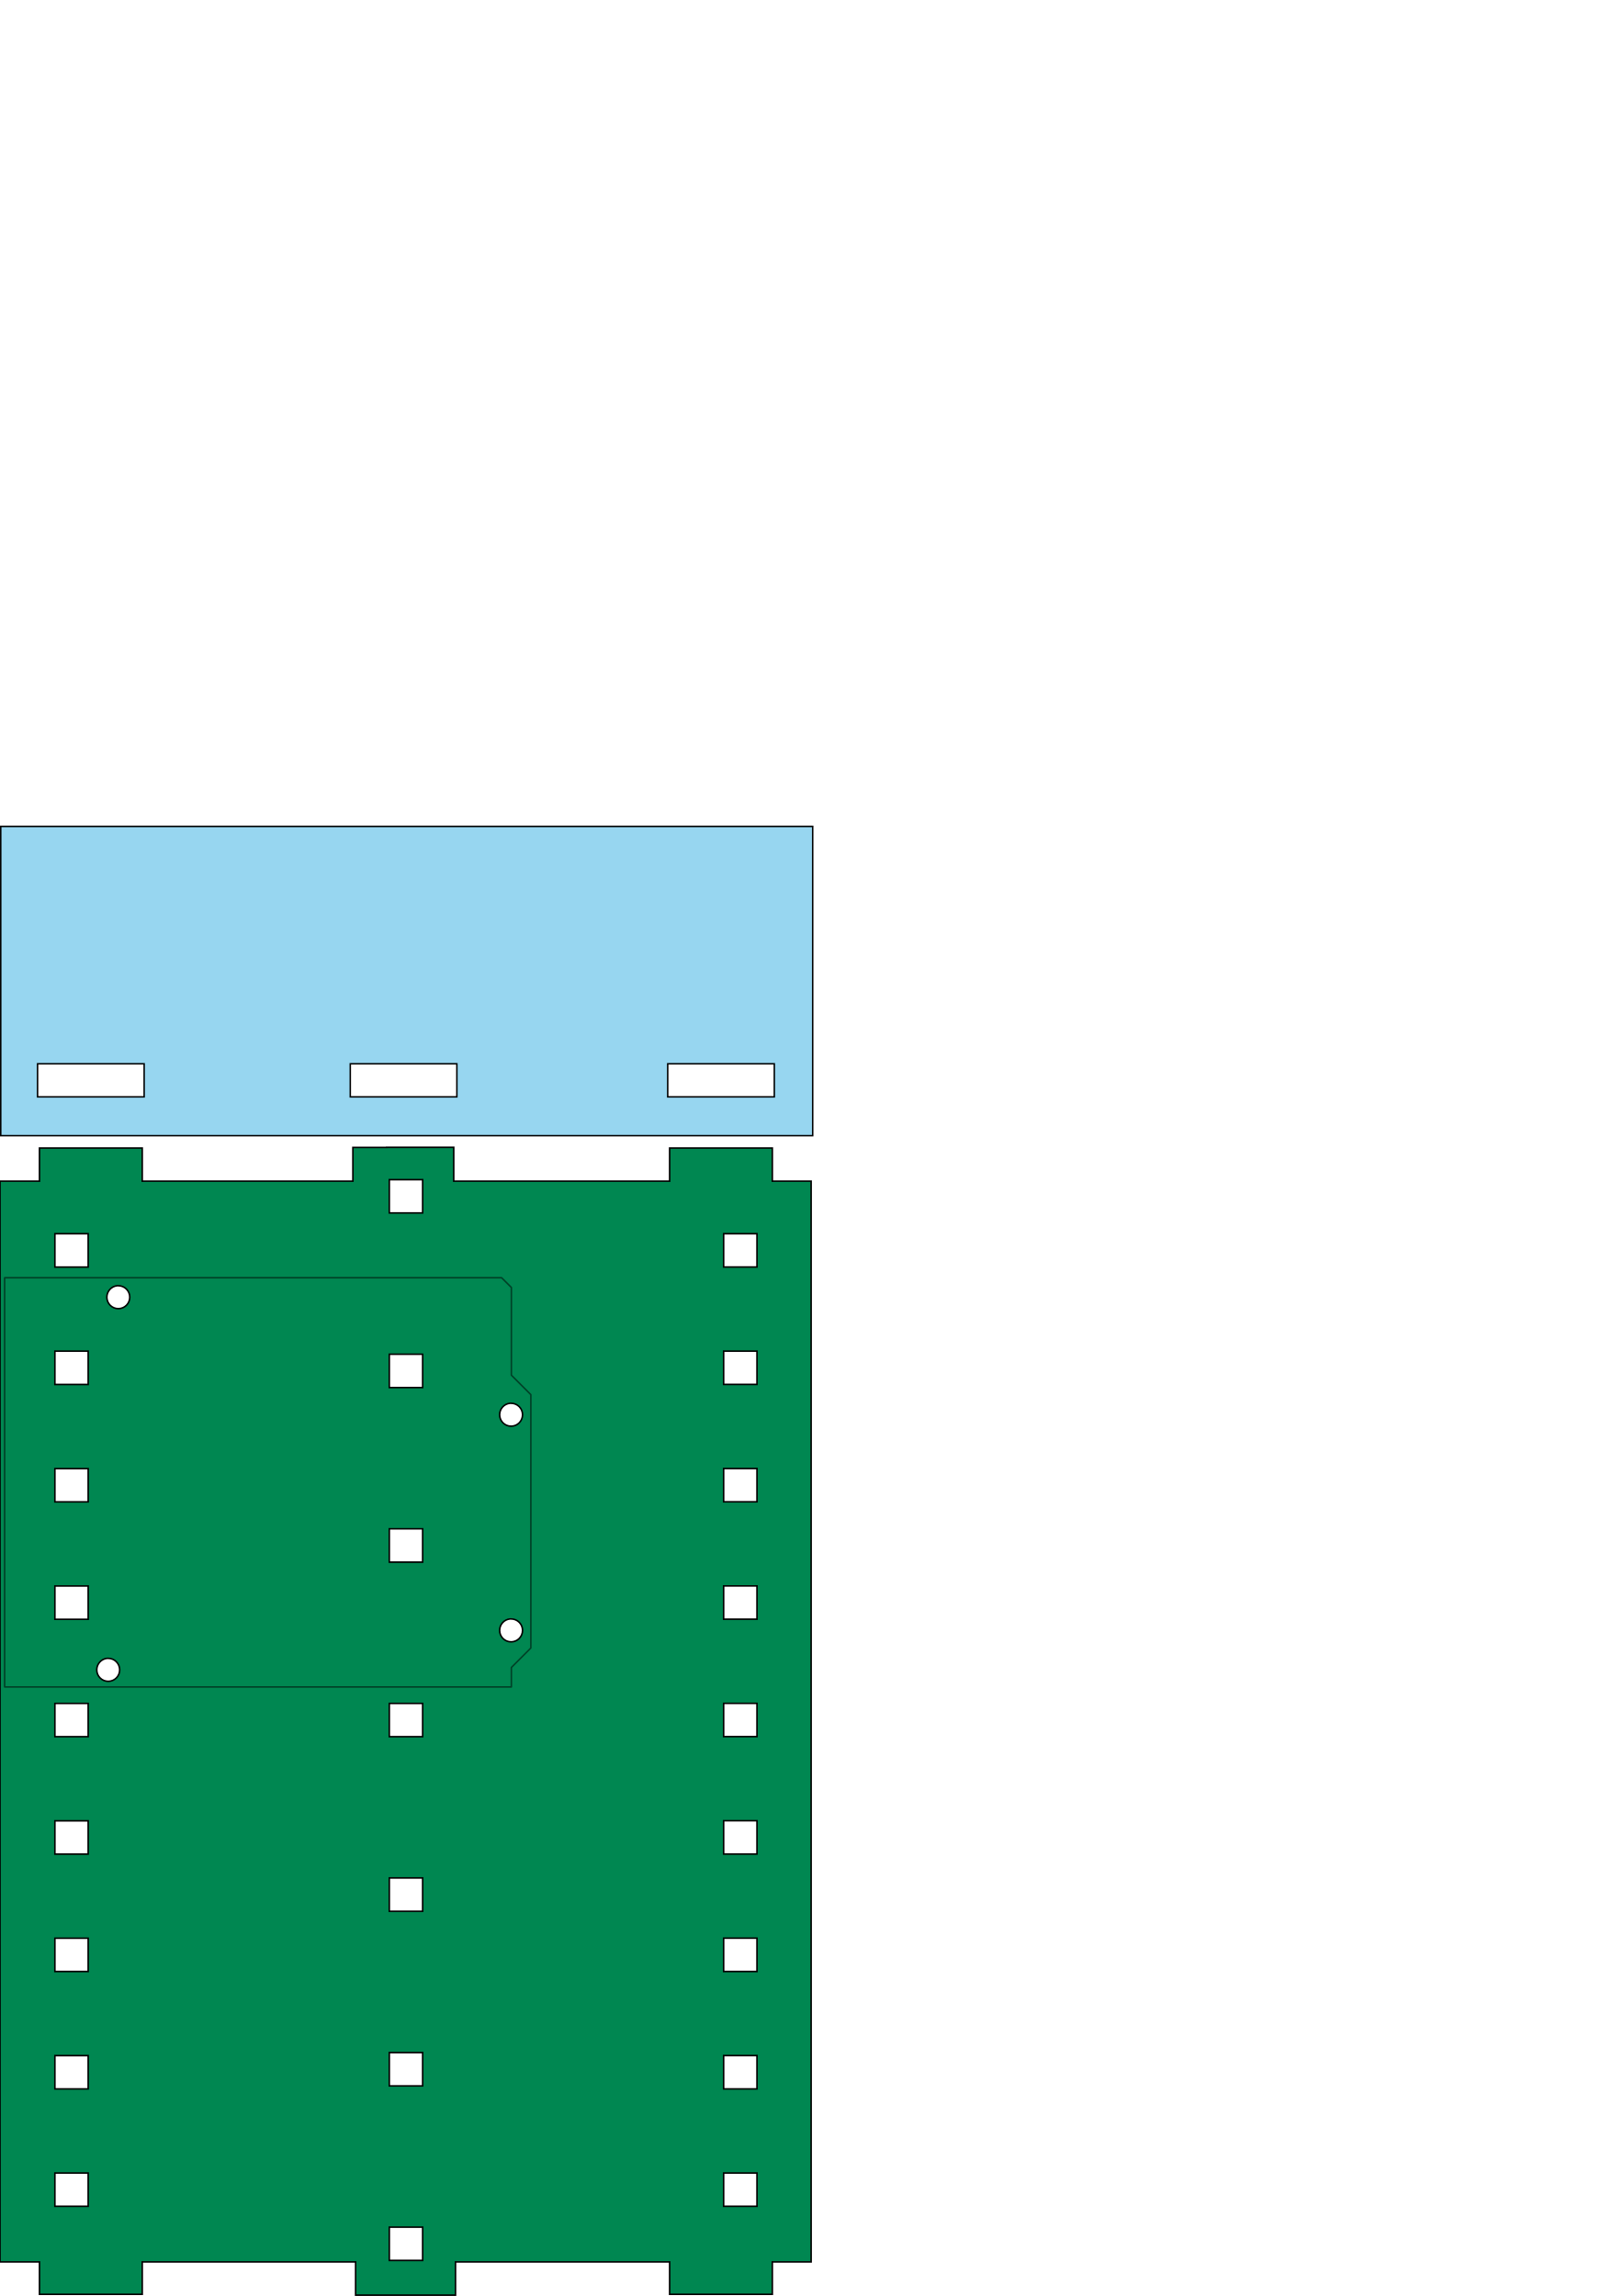
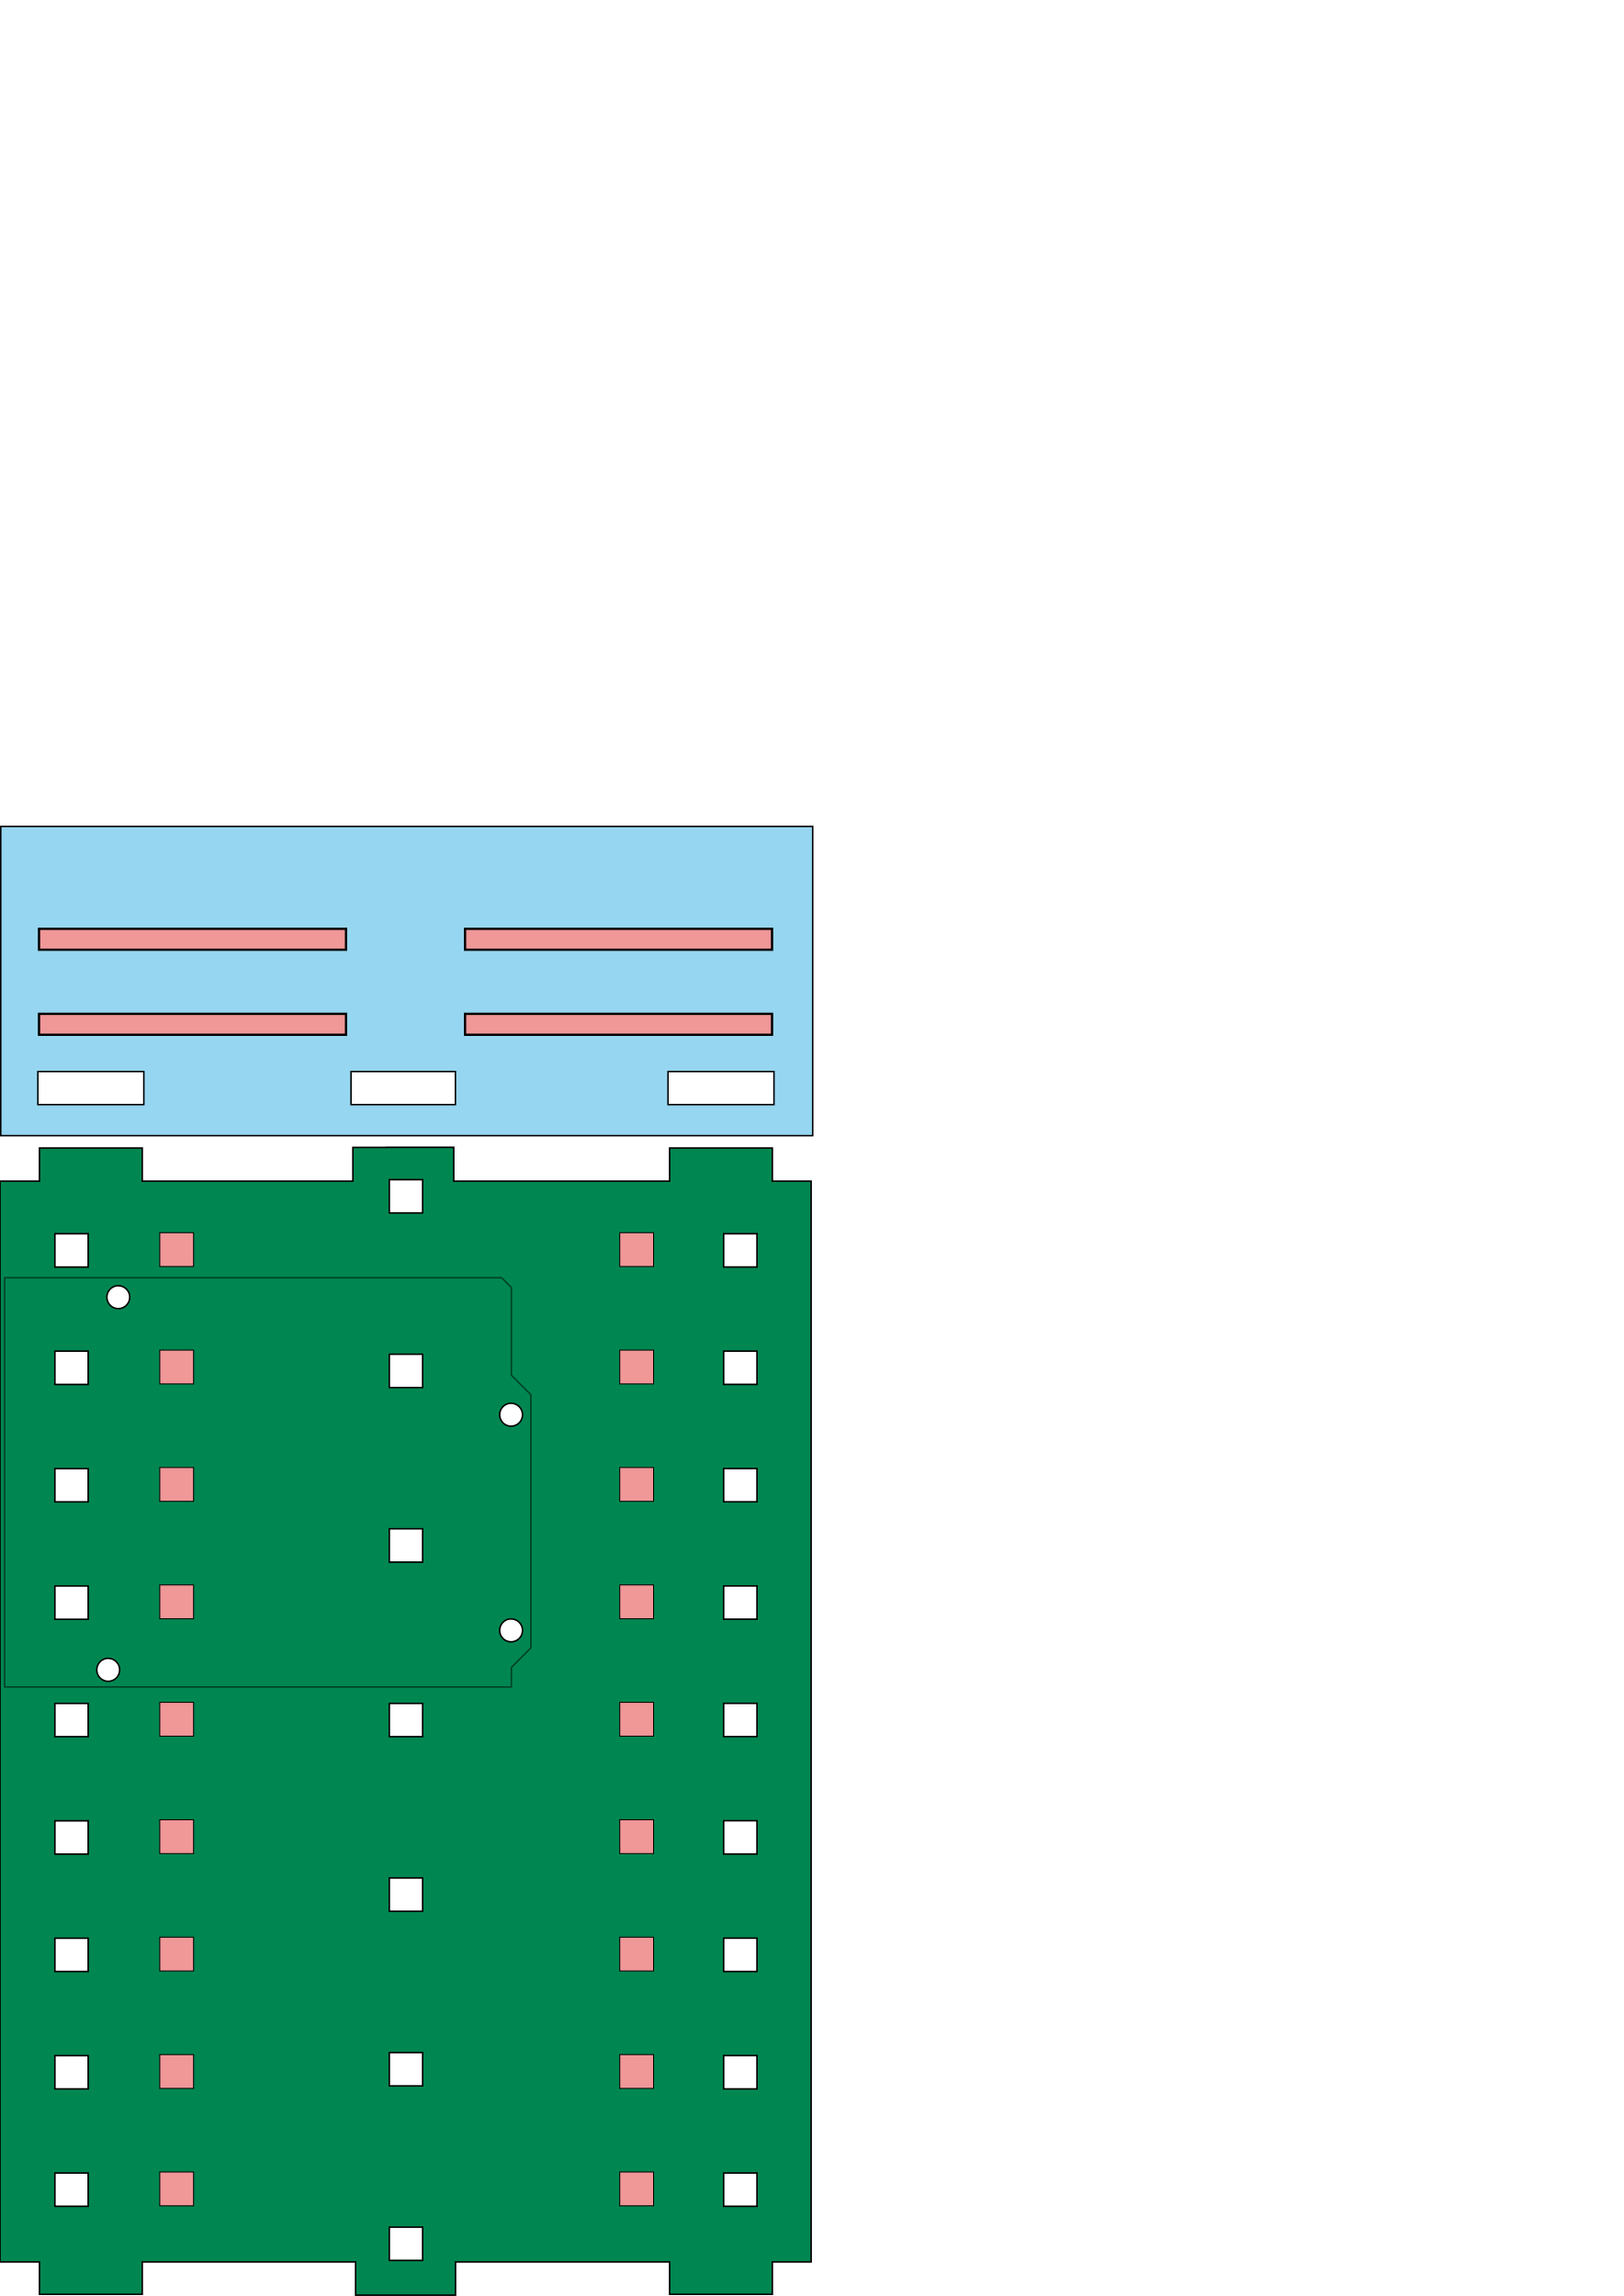
<svg xmlns="http://www.w3.org/2000/svg" width="744.094" height="1052.362" id="svg2" version="1.1">
  <defs id="defs4" />
  <g id="layer1" transform="translate(53.14961,-51.39945)" style="display:inline">
-     <path style="fill:#008751;fill-opacity:1;stroke:#000000;stroke-width:0.709;stroke-miterlimit:4;stroke-dasharray:none" d="m 177.156,525.875 0,0.031 -15.438,0 0,15.469 -96.531,0 0,-15.188 -47.094,0 0,15.188 -18.094,0 0,495.375 18.094,0 0,14.844 47.094,0 0,-14.844 97.781,0 0,15.219 14.281,0 0.969,0 15.25,0 1.125,0 14.156,0 0,-15.219 98.125,0 0,14.844 47.062,0 0,-14.844 17.781,0 0,-495.375 -17.781,0 0,-15.188 -47.062,0 0,15.188 -98.938,0 0,-15.5 -15.25,0 -0.25,0 z m 1.25,14.812 15.281,0 0,15.25 -15.281,0 z m -153.25,24.781 15.25,0 0,15.281 -15.25,0 z m 306.469,0 15.281,0 0,15.25 -15.281,0 z M 53.688,589.312 c 0.177,-0.018 0.35,0 0.531,0 2.901,0 5.25,2.349 5.25,5.25 0,2.901 -2.349,5.25 -5.25,5.25 -2.901,0 -5.25,-2.349 -5.25,-5.25 0,-2.72 2.07,-4.981 4.719,-5.25 z m -28.531,29.969 15.25,0 0,15.281 -15.25,0 z m 306.469,0 15.281,0 0,15.25 -15.281,0 z m -153.219,1.438 15.281,0 0,15.25 -15.281,0 z m 55.281,22.469 c 0.177,-0.018 0.35,0 0.531,0 2.901,0 5.25,2.349 5.25,5.25 0,2.901 -2.349,5.25 -5.25,5.25 -2.901,0 -5.25,-2.349 -5.25,-5.25 0,-2.72 2.07,-4.981 4.719,-5.25 z m 97.938,29.906 15.281,0 0,15.25 -15.281,0 z m -306.469,0.031 15.25,0 0,15.25 -15.25,0 z m 153.25,27.594 15.281,0 0,15.281 -15.281,0 z m 153.219,26.188 15.281,0 0,15.25 -15.281,0 z m -306.469,0.031 15.25,0 0,15.25 -15.25,0 z m 208.531,15.094 c 0.177,-0.018 0.35,0 0.531,0 2.901,0 5.25,2.349 5.25,5.25 0,2.901 -2.349,5.25 -5.25,5.25 -2.901,0 -5.25,-2.349 -5.25,-5.25 0,-2.72 2.07,-4.981 4.719,-5.25 z m -184.625,18.062 c 0.177,-0.018 0.35,0 0.531,0 2.901,0 5.25,2.38 5.25,5.281 0,2.901 -2.349,5.25 -5.25,5.25 -2.901,0 -5.25,-2.349 -5.25,-5.25 0,-2.72 2.07,-5.009 4.719,-5.281 z m 282.562,20.625 15.281,0 0,15.25 -15.281,0 z m -306.469,0.031 15.25,0 0,15.25 -15.25,0 z m 153.25,0 15.281,0 0,15.25 -15.281,0 z m 153.219,53.781 15.281,0 0,15.25 -15.281,0 z m -306.469,0.031 15.25,0 0,15.25 -15.25,0 z m 153.25,26.188 15.281,0 0,15.281 -15.281,0 z m 153.219,27.594 15.281,0 0,15.281 -15.281,0 z m -306.469,0.031 15.25,0 0,15.25 -15.25,0 z m 153.25,52.406 15.281,0 0,15.281 -15.281,0 z m 153.219,1.375 15.281,0 0,15.281 -15.281,0 z m -306.469,0.031 15.25,0 0,15.25 -15.25,0 z m 0,53.812 15.25,0 0,15.25 -15.25,0 z m 306.469,0 15.281,0 0,15.25 -15.281,0 z m -153.219,24.812 15.281,0 0,15.25 -15.281,0 z" transform="translate(-53.14961,51.39945)" id="rect2992-7-6" />
+     <path style="fill:#008751;fill-opacity:1;stroke:#000000;stroke-width:0.709;stroke-miterlimit:4;stroke-dasharray:none" d="m 177.156,525.875 0,0.031 -15.438,0 0,15.469 -96.531,0 0,-15.188 -47.094,0 0,15.188 -18.094,0 0,495.375 18.094,0 0,14.844 47.094,0 0,-14.844 97.781,0 0,15.219 14.281,0 0.969,0 15.25,0 1.125,0 14.156,0 0,-15.219 98.125,0 0,14.844 47.062,0 0,-14.844 17.781,0 0,-495.375 -17.781,0 0,-15.188 -47.062,0 0,15.188 -98.938,0 0,-15.5 -15.25,0 -0.25,0 z m 1.25,14.812 15.281,0 0,15.25 -15.281,0 z m -153.25,24.781 15.25,0 0,15.281 -15.25,0 z m 306.469,0 15.281,0 0,15.25 -15.281,0 z M 53.688,589.312 c 0.177,-0.018 0.35,0 0.531,0 2.901,0 5.25,2.349 5.25,5.25 0,2.901 -2.349,5.25 -5.25,5.25 -2.901,0 -5.25,-2.349 -5.25,-5.25 0,-2.72 2.07,-4.981 4.719,-5.25 z m -28.531,29.969 15.25,0 0,15.281 -15.25,0 z m 306.469,0 15.281,0 0,15.25 -15.281,0 z m -153.219,1.438 15.281,0 0,15.25 -15.281,0 z m 55.281,22.469 c 0.177,-0.018 0.35,0 0.531,0 2.901,0 5.25,2.349 5.25,5.25 0,2.901 -2.349,5.25 -5.25,5.25 -2.901,0 -5.25,-2.349 -5.25,-5.25 0,-2.72 2.07,-4.981 4.719,-5.25 z m 97.938,29.906 15.281,0 0,15.25 -15.281,0 z m -306.469,0.031 15.25,0 0,15.25 -15.25,0 z m 153.25,27.594 15.281,0 0,15.281 -15.281,0 z m 153.219,26.188 15.281,0 0,15.25 -15.281,0 z m -306.469,0.031 15.25,0 0,15.25 -15.25,0 z m 208.531,15.094 c 0.177,-0.018 0.35,0 0.531,0 2.901,0 5.25,2.349 5.25,5.25 0,2.901 -2.349,5.25 -5.25,5.25 -2.901,0 -5.25,-2.349 -5.25,-5.25 0,-2.72 2.07,-4.981 4.719,-5.25 z m -184.625,18.062 c 0.177,-0.018 0.35,0 0.531,0 2.901,0 5.25,2.38 5.25,5.281 0,2.901 -2.349,5.25 -5.25,5.25 -2.901,0 -5.25,-2.349 -5.25,-5.25 0,-2.72 2.07,-5.009 4.719,-5.281 z m 282.562,20.625 15.281,0 0,15.25 -15.281,0 z m -306.469,0.031 15.25,0 0,15.25 -15.25,0 z m 153.25,0 15.281,0 0,15.25 -15.281,0 z m 153.219,53.781 15.281,0 0,15.25 -15.281,0 z m -306.469,0.031 15.25,0 0,15.25 -15.25,0 z m 153.25,26.188 15.281,0 0,15.281 -15.281,0 z m 153.219,27.594 15.281,0 0,15.281 -15.281,0 z m -306.469,0.031 15.25,0 0,15.25 -15.25,0 z m 153.25,52.406 15.281,0 0,15.281 -15.281,0 z m 153.219,1.375 15.281,0 0,15.281 -15.281,0 z m -306.469,0.031 15.25,0 0,15.25 -15.25,0 z m 0,53.812 15.25,0 0,15.25 -15.25,0 z m 306.469,0 15.281,0 0,15.25 -15.281,0 z m -153.219,24.812 15.281,0 0,15.25 -15.281,0 z" id="rect2992-7-6" transform="translate(-53.14961,51.39945)" />
+     <rect style="fill:#f09798;fill-opacity:1;stroke:#000000;stroke-width:0.439;stroke-miterlimit:4;stroke-opacity:1;stroke-dasharray:none;display:inline" id="rect2999" width="15.506" height="15.506" x="230.861" y="616.393" ry="2.0130431e-06" />
+     <rect style="fill:#f09798;fill-opacity:1;stroke:#000000;stroke-width:0.439;stroke-miterlimit:4;stroke-opacity:1;stroke-dasharray:none;display:inline" id="rect2999-5" width="15.506" height="15.506" x="230.861" y="670.209" ry="2.0130431e-06" />
+     <rect style="fill:#f09798;fill-opacity:1;stroke:#000000;stroke-width:0.439;stroke-miterlimit:4;stroke-opacity:1;stroke-dasharray:none;display:inline" id="rect2999-52" width="15.506" height="15.506" x="230.861" y="724.025" ry="2.0130431e-06" />
+     <rect style="fill:#f09798;fill-opacity:1;stroke:#000000;stroke-width:0.439;stroke-miterlimit:4;stroke-opacity:1;stroke-dasharray:none;display:inline" id="rect2999-0" width="15.506" height="15.506" x="230.861" y="777.842" ry="2.0130431e-06" />
+     <rect style="fill:#f09798;fill-opacity:1;stroke:#000000;stroke-width:0.439;stroke-miterlimit:4;stroke-opacity:1;stroke-dasharray:none;display:inline" id="rect2999-32" width="15.506" height="15.506" x="230.861" y="831.658" ry="2.0130431e-06" />
+     <rect style="fill:#f09798;fill-opacity:1;stroke:#000000;stroke-width:0.439;stroke-miterlimit:4;stroke-opacity:1;stroke-dasharray:none;display:inline" id="rect2999-2" width="15.506" height="15.506" x="230.861" y="885.474" ry="2.0130431e-06" />
+     <rect style="fill:#f09798;fill-opacity:1;stroke:#000000;stroke-width:0.439;stroke-miterlimit:4;stroke-opacity:1;stroke-dasharray:none;display:inline" id="rect2999-4" width="15.506" height="15.506" x="230.861" y="939.29" ry="2.0130431e-06" />
+     <rect style="fill:#f09798;fill-opacity:1;stroke:#000000;stroke-width:0.439;stroke-miterlimit:4;stroke-opacity:1;stroke-dasharray:none;display:inline" id="rect2999-9" width="15.506" height="15.506" x="230.861" y="993.106" ry="2.0130431e-06" />
+     <rect style="fill:#f09798;fill-opacity:1;stroke:#000000;stroke-width:0.439;stroke-miterlimit:4;stroke-opacity:1;stroke-dasharray:none;display:inline" id="rect2999-07" width="15.506" height="15.506" x="230.861" y="1046.923" ry="2.0130431e-06" />
+     <rect style="fill:#f09798;fill-opacity:1;stroke:#000000;stroke-width:0.439;stroke-miterlimit:4;stroke-opacity:1;stroke-dasharray:none;display:inline" id="rect2999-02" width="15.506" height="15.506" x="20.062" y="616.393" ry="2.0130431e-06" />
+     <rect style="fill:#f09798;fill-opacity:1;stroke:#000000;stroke-width:0.439;stroke-miterlimit:4;stroke-opacity:1;stroke-dasharray:none;display:inline" id="rect2999-5-7" width="15.506" height="15.506" x="20.062" y="670.209" ry="2.0130431e-06" />
+     <rect style="fill:#f09798;fill-opacity:1;stroke:#000000;stroke-width:0.439;stroke-miterlimit:4;stroke-opacity:1;stroke-dasharray:none;display:inline" id="rect2999-52-9" width="15.506" height="15.506" x="20.062" y="724.025" ry="2.0130431e-06" />
+     <rect style="fill:#f09798;fill-opacity:1;stroke:#000000;stroke-width:0.439;stroke-miterlimit:4;stroke-opacity:1;stroke-dasharray:none;display:inline" id="rect2999-0-1" width="15.506" height="15.506" x="20.062" y="777.842" ry="2.0130431e-06" />
+     <rect style="fill:#f09798;fill-opacity:1;stroke:#000000;stroke-width:0.439;stroke-miterlimit:4;stroke-opacity:1;stroke-dasharray:none;display:inline" id="rect2999-32-3" width="15.506" height="15.506" x="20.062" y="831.658" ry="2.0130431e-06" />
+     <rect style="fill:#f09798;fill-opacity:1;stroke:#000000;stroke-width:0.439;stroke-miterlimit:4;stroke-opacity:1;stroke-dasharray:none;display:inline" id="rect2999-2-8" width="15.506" height="15.506" x="20.062" y="885.474" ry="2.0130431e-06" />
+     <rect style="fill:#f09798;fill-opacity:1;stroke:#000000;stroke-width:0.439;stroke-miterlimit:4;stroke-opacity:1;stroke-dasharray:none;display:inline" id="rect2999-4-5" width="15.506" height="15.506" x="20.062" y="939.29" ry="2.0130431e-06" />
+     <rect style="fill:#f09798;fill-opacity:1;stroke:#000000;stroke-width:0.439;stroke-miterlimit:4;stroke-opacity:1;stroke-dasharray:none;display:inline" id="rect2999-9-3" width="15.506" height="15.506" x="20.062" y="993.107" ry="2.0130431e-06" />
+     <rect style="fill:#f09798;fill-opacity:1;stroke:#000000;stroke-width:0.439;stroke-miterlimit:4;stroke-opacity:1;stroke-dasharray:none;display:inline" id="rect2999-07-8" width="15.506" height="15.506" x="20.062" y="1046.923" ry="2.0130431e-06" />
  </g>
-   <g id="layer2">
-     <path style="fill:#97d6f0;fill-opacity:1;stroke:#000000;stroke-width:0.677;stroke-miterlimit:4;stroke-dasharray:none;display:inline" d="m 0.339,378.777 0,141.75 372.094,0 0,-141.75 -372.094,0 z m 16.875,108.812 48.844,0 0,15.156 -48.844,0 0,-15.156 z m 143.313,0 48.844,0 0,15.156 -48.844,0 0,-15.156 z m 145.469,0 48.844,0 0,15.156 -48.844,0 0,-15.156 z" id="rect4618" />
+   <g id="layer2" style="display:inline">
+     <path style="fill:#97d6f0;fill-opacity:1;stroke:#000000;stroke-width:0.677;stroke-miterlimit:4;stroke-dasharray:none;display:inline" d="m 0.339,378.777 0,141.75 372.094,0 0,-141.75 z m 17.024,112.357 48.543,0 0,15.155 -48.543,0 z m 143.504,0 47.835,0 0,15.155 -47.835,0 z m 145.276,0 48.543,0 0,15.155 -48.543,0 z" id="rect4618" />
+     <rect style="fill:#f09798;fill-opacity:1;stroke:#000000;stroke-width:1.041;stroke-miterlimit:4;stroke-opacity:1;stroke-dasharray:none;display:inline" id="rect2999-96" width="140.692" height="9.589" x="17.883" y="464.694" ry="1.2448758e-06" />
+     <rect style="fill:#f09798;fill-opacity:1;stroke:#000000;stroke-width:1.041;stroke-miterlimit:4;stroke-opacity:1;stroke-dasharray:none;display:inline" id="rect2999-96-0" width="140.692" height="9.589" x="17.883" y="425.717" ry="1.2448758e-06" />
+     <rect style="fill:#f09798;fill-opacity:1;stroke:#000000;stroke-width:1.041;stroke-miterlimit:4;stroke-opacity:1;stroke-dasharray:none;display:inline" id="rect2999-96-6" width="140.692" height="9.589" x="213.119" y="464.694" ry="1.2448758e-06" />
+     <rect style="fill:#f09798;fill-opacity:1;stroke:#000000;stroke-width:1.041;stroke-miterlimit:4;stroke-opacity:1;stroke-dasharray:none;display:inline" id="rect2999-96-0-3" width="140.692" height="9.589" x="213.119" y="425.717" ry="1.2448758e-06" />
  </g>
  <g id="layer3" style="opacity:0.523;display:inline">
    <path style="fill:none;stroke:#000000;stroke-width:0.709;stroke-linecap:round;stroke-linejoin:round;stroke-miterlimit:4;stroke-opacity:1;stroke-dasharray:none" d="m 2.126,773.207 232.217,0 0,-8.931 8.931,-8.931 0,-116.109 -8.931,-8.931 0,-40.191 -4.466,-4.466 -227.751,2e-5 z" id="path3132" />
  </g>
</svg>
